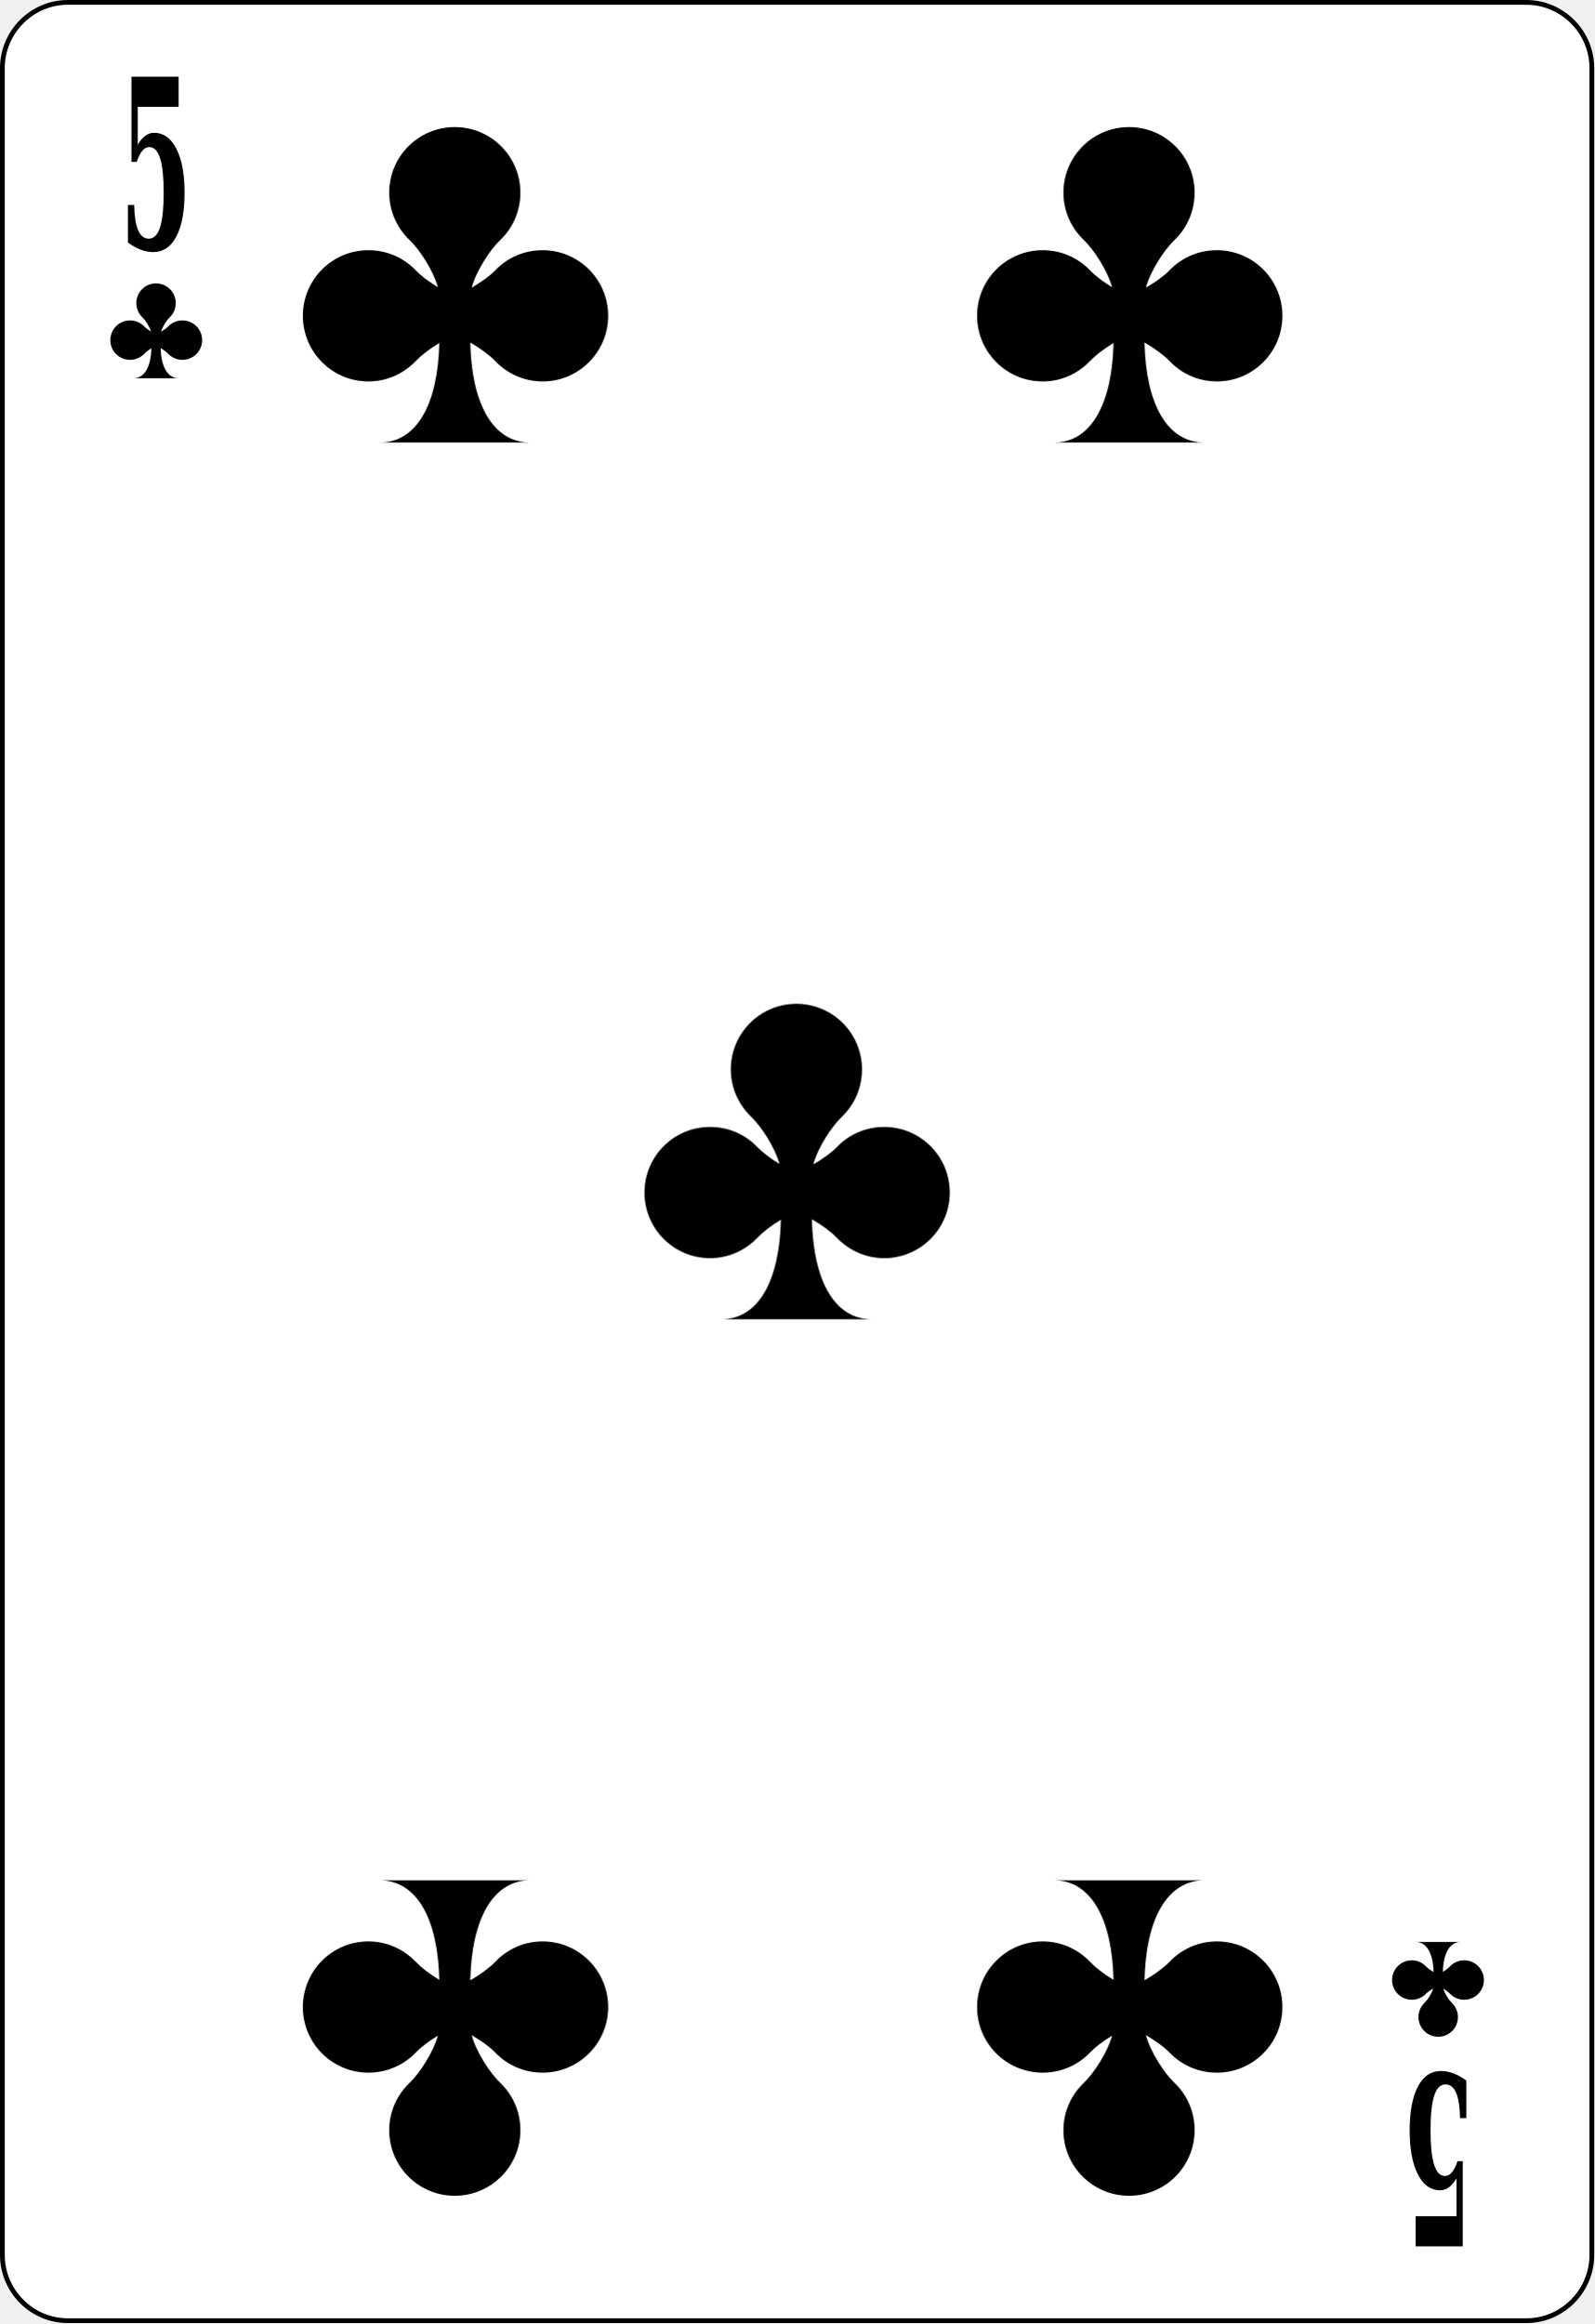
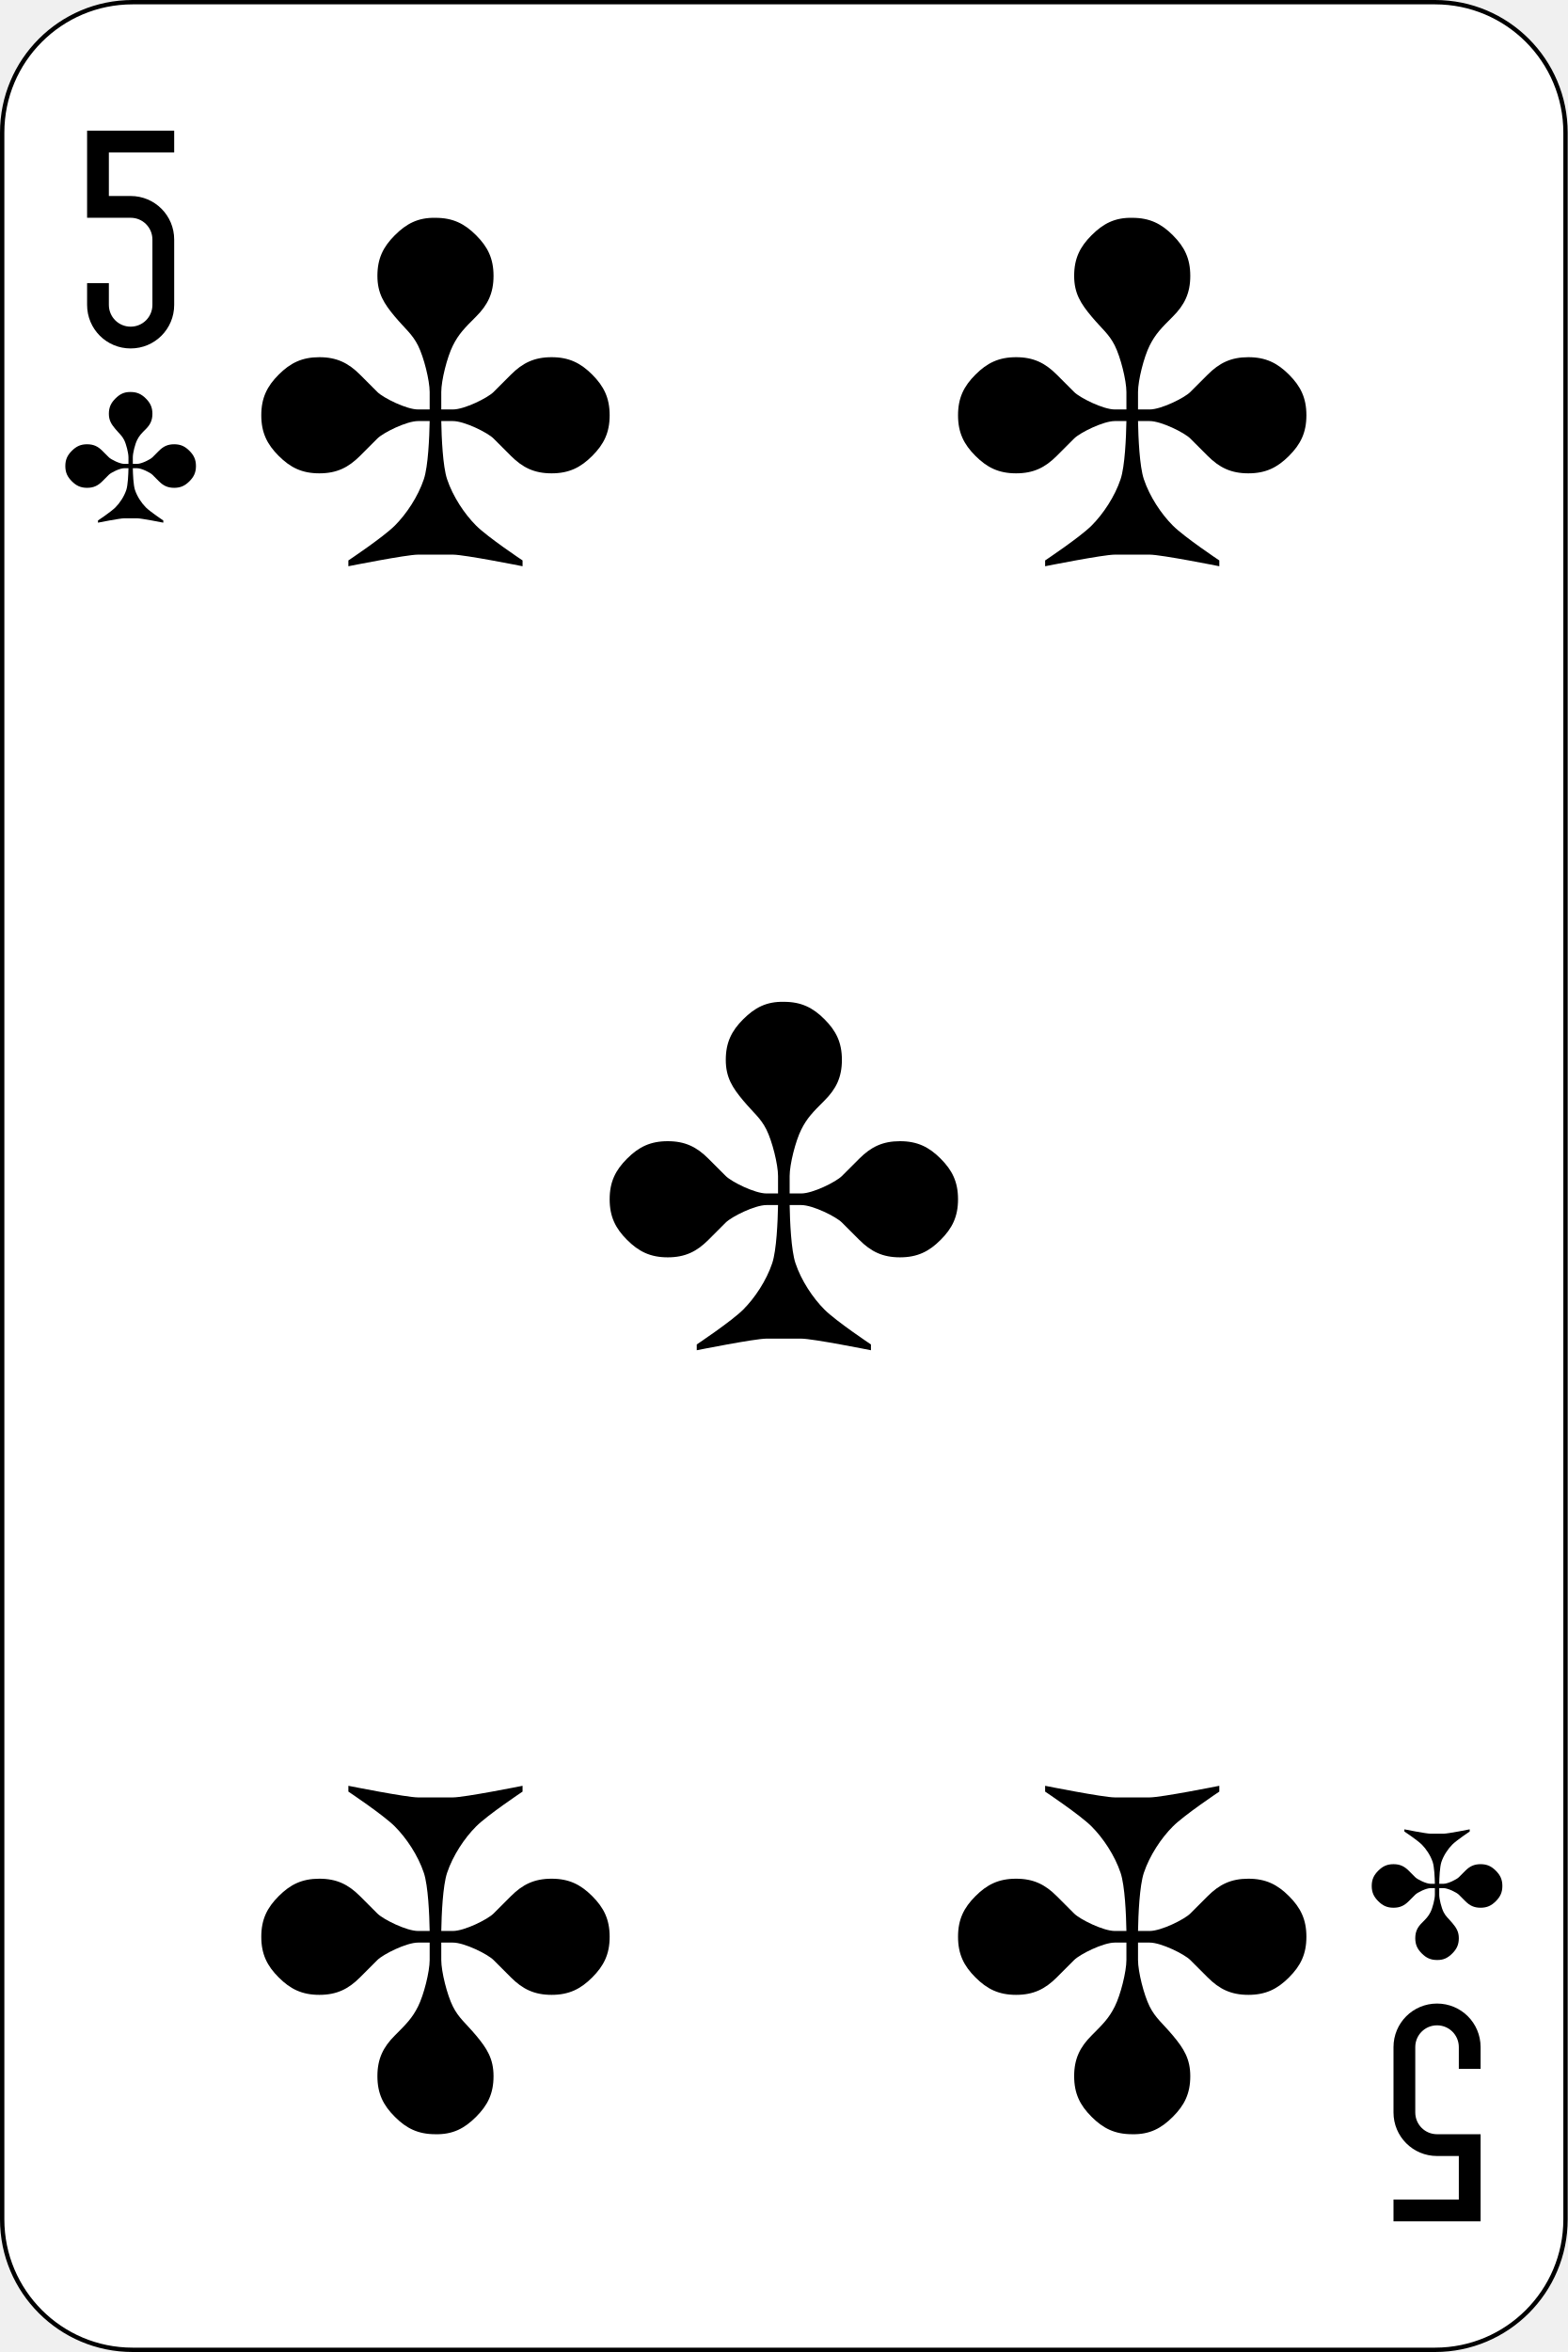
- <svg xmlns="http://www.w3.org/2000/svg" xmlns:xlink="http://www.w3.org/1999/xlink" width="208" height="303" viewBox="0 0 167.086 242.667" xml:space="preserve" id="svg2" version="1.0">
-   <defs id="defs88" />
-   <path id="path5" d="M 166.836,235.893 C 166.836,239.685 163.75,242.784 159.966,242.784 L 7.111,242.784 C 3.336,242.784 0.25,239.685 0.25,235.893 L 0.25,6.775 C 0.25,2.988 3.336,-0.116 7.111,-0.116 L 159.966,-0.116 C 163.75,-0.116 166.836,2.988 166.836,6.775 L 166.836,235.893 L 166.836,235.893 z " style="fill:#ffffff;fill-rule:nonzero;stroke:#000000;stroke-width:0.5;stroke-miterlimit:4" />
-   <g style="fill-rule:nonzero;stroke:#000000;stroke-miterlimit:4" id="g3420" transform="translate(1.342167,-0.133789)">
-     <path style="stroke:none" d="M 17.374,7.802 L 17.374,10.958 L 13.093,10.958 L 13.093,14.933 C 13.333,14.518 13.598,14.205 13.886,13.994 C 14.175,13.783 14.479,13.677 14.8,13.677 C 15.794,13.677 16.576,14.239 17.145,15.362 C 17.714,16.485 17.999,18.013 17.999,19.945 C 17.999,21.91 17.713,23.439 17.142,24.534 C 16.571,25.629 15.766,26.177 14.729,26.177 C 14.294,26.177 13.859,26.095 13.425,25.933 C 12.99,25.771 12.536,25.519 12.062,25.177 L 12.062,21.239 L 12.718,21.239 C 12.742,22.429 12.881,23.314 13.135,23.897 C 13.389,24.479 13.761,24.771 14.252,24.771 C 14.784,24.771 15.177,24.375 15.431,23.582 C 15.685,22.79 15.812,21.581 15.812,19.956 C 15.812,18.355 15.687,17.158 15.438,16.366 C 15.189,15.573 14.812,15.177 14.306,15.177 C 14.032,15.177 13.79,15.303 13.577,15.556 C 13.364,15.809 13.165,16.199 12.98,16.729 L 12.437,16.729 L 12.437,7.802 L 17.374,7.802 L 17.374,7.802 z " id="path3422" />
+ <svg xmlns="http://www.w3.org/2000/svg" version="1.1" width="360" height="540" id="svg2">
+   <defs id="defs28" />
+   <g transform="translate(0,-512.36)" id="g4">
+     <rect width="359" height="539" rx="29.944" x="0.5" y="512.86" id="rect6" style="fill:#ffffff;stroke:#000000" />
+     <path d="m 20,542.36 v 15 5 h 10 c 2.77,0 5,2.23 5,5 v 15 c 0,2.77 -2.23,5 -5,5 -2.77,0 -5,-2.23 -5,-5 v -5 h -5 v 5 c 0,5.54 4.46,10 10,10 5.54,0 10,-4.46 10,-10 v -15 c 0,-5.54 -4.46,-10 -10,-10 h -5 v -10 h 5 10 v -5 H 30 25 z" id="path8" />
+     <path d="m 340,1022.36 v -15 -5 h -10 c -2.77,0 -5,-2.23 -5,-5 v -15 c 0,-2.77 2.23,-5 5,-5 2.77,0 5,2.23 5,5 v 5 h 5 v -5 c 0,-5.54 -4.46,-10 -10,-10 -5.54,0 -10,4.46 -10,10 v 15 c 0,5.54 4.46,10 10,10 h 5 v 10 h -5 -10 v 5 h 10 5 z" id="path10" />
+     <path d="m 100,562.37 c -3.999,-0.082 -6.667,1.333 -9.333,4 -2.667,2.667 -4,5.333 -4,9.333 0,4 1.518,6.372 4,9.333 2.375,2.833 4,4 5.333,6.666 1.333,2.667 2.667,8 2.667,10.666 0,2.667 0,2.398 0,4 H 96 c -2.667,0 -8,-2.667 -9.333,-4 l -4,-4 c -2.667,-2.667 -5.333,-4 -9.333,-4 -4,0 -6.667,1.333 -9.333,4 -2.667,2.667 -4,5.333 -4,9.333 0,4 1.333,6.666 4,9.333 2.667,2.667 5.333,4 9.333,4 4,0 6.667,-1.333 9.333,-4 l 4,-4 c 1.333,-1.333 6.667,-4 9.333,-4 h 2.667 c -0.066,3.776 -0.346,10.37 -1.333,13.333 -1.333,4 -4,8 -6.667,10.666 -2.667,2.667 -10.667,8 -10.667,8 v 1.333 c 0,0 13.333,-2.667 16,-2.667 h 8 c 2.667,0 16,2.667 16,2.667 v -1.333 c 0,0 -8,-5.333 -10.667,-8 -2.667,-2.667 -5.333,-6.666 -6.667,-10.666 -0.988,-2.963 -1.267,-9.557 -1.333,-13.333 H 104 c 2.667,0 8,2.667 9.333,4 l 4,4 c 2.667,2.667 5.333,4 9.333,4 4,0 6.667,-1.333 9.333,-4 2.667,-2.667 4,-5.333 4,-9.333 0,-4 -1.333,-6.666 -4,-9.333 -2.667,-2.667 -5.333,-4 -9.333,-4 -4,0 -6.667,1.333 -9.333,4 l -4,4 c -1.333,1.333 -6.667,4 -9.333,4 h -2.667 c 0,-1.855 0,-1.333 0,-4 0,-2.667 1.333,-8 2.667,-10.666 1.333,-2.667 2.667,-4 5.333,-6.666 2.653,-2.653 4,-5.333 4,-9.333 0,-4 -1.333,-6.666 -4,-9.333 -2.667,-2.667 -5.333,-4 -9.333,-4" id="path12" />
+     <path d="m 260,562.37 c -3.999,-0.082 -6.667,1.333 -9.333,4 -2.667,2.667 -4,5.333 -4,9.333 0,4 1.518,6.372 4,9.333 2.375,2.833 4,4 5.333,6.666 1.333,2.667 2.667,8 2.667,10.666 0,2.667 0,2.398 0,4 H 256 c -2.667,0 -8,-2.667 -9.333,-4 l -4,-4 c -2.667,-2.667 -5.333,-4 -9.333,-4 -4,0 -6.667,1.333 -9.333,4 -2.667,2.667 -4,5.333 -4,9.333 0,4 1.333,6.666 4,9.333 2.667,2.667 5.333,4 9.333,4 4,0 6.667,-1.333 9.333,-4 l 4,-4 c 1.333,-1.333 6.667,-4 9.333,-4 h 2.667 c -0.066,3.776 -0.346,10.37 -1.333,13.333 -1.333,4 -4,8 -6.667,10.666 -2.667,2.667 -10.667,8 -10.667,8 v 1.333 c 0,0 13.333,-2.667 16,-2.667 h 8 c 2.667,0 16,2.667 16,2.667 v -1.333 c 0,0 -8,-5.333 -10.667,-8 -2.667,-2.667 -5.333,-6.666 -6.667,-10.666 -0.988,-2.963 -1.267,-9.557 -1.333,-13.333 H 264 c 2.667,0 8,2.667 9.333,4 l 4,4 c 2.667,2.667 5.333,4 9.333,4 4,0 6.667,-1.333 9.333,-4 2.667,-2.667 4,-5.333 4,-9.333 0,-4 -1.333,-6.666 -4,-9.333 -2.667,-2.667 -5.333,-4 -9.333,-4 -4,0 -6.667,1.333 -9.333,4 l -4,4 c -1.333,1.333 -6.667,4 -9.333,4 h -2.667 c 0,-1.855 0,-1.333 0,-4 0,-2.667 1.333,-8 2.667,-10.666 1.333,-2.667 2.667,-4 5.333,-6.666 2.653,-2.653 4,-5.333 4,-9.333 0,-4 -1.333,-6.666 -4,-9.333 -2.667,-2.667 -5.333,-4 -9.333,-4" id="path14" />
+     <path d="m 180,742.37 c -3.999,-0.082 -6.667,1.333 -9.333,4 -2.667,2.667 -4,5.333 -4,9.333 0,4 1.518,6.372 4,9.333 2.375,2.833 4,4 5.333,6.666 1.333,2.667 2.667,8 2.667,10.666 0,2.667 0,2.398 0,4 H 176 c -2.667,0 -8,-2.667 -9.333,-4 l -4,-4 c -2.667,-2.667 -5.333,-4 -9.333,-4 -4,0 -6.667,1.333 -9.333,4 -2.667,2.667 -4,5.333 -4,9.333 0,4 1.333,6.666 4,9.333 2.667,2.667 5.333,4 9.333,4 4,0 6.667,-1.333 9.333,-4 l 4,-4 c 1.333,-1.333 6.667,-4 9.333,-4 h 2.667 c -0.066,3.776 -0.346,10.37 -1.333,13.333 -1.333,4 -4,8 -6.667,10.666 -2.667,2.667 -10.667,8 -10.667,8 v 1.333 c 0,0 13.333,-2.667 16,-2.667 h 8 c 2.667,0 16,2.667 16,2.667 v -1.333 c 0,0 -8,-5.333 -10.667,-8 -2.667,-2.667 -5.333,-6.666 -6.667,-10.666 -0.988,-2.963 -1.267,-9.557 -1.333,-13.333 H 184 c 2.667,0 8,2.667 9.333,4 l 4,4 c 2.667,2.667 5.333,4 9.333,4 4,0 6.667,-1.333 9.333,-4 2.667,-2.667 4,-5.333 4,-9.333 0,-4 -1.333,-6.666 -4,-9.333 -2.667,-2.667 -5.333,-4 -9.333,-4 -4,0 -6.667,1.333 -9.333,4 l -4,4 c -1.333,1.333 -6.667,4 -9.333,4 h -2.667 c 0,-1.855 0,-1.333 0,-4 0,-2.667 1.333,-8 2.667,-10.666 1.333,-2.667 2.667,-4 5.333,-6.666 2.653,-2.653 4,-5.333 4,-9.333 0,-4 -1.333,-6.666 -4,-9.333 -2.667,-2.667 -5.333,-4 -9.333,-4" id="path16" />
+     <path d="m 260,1002.36 c 3.999,0.081 6.667,-1.333 9.333,-4 2.667,-2.667 4,-5.333 4,-9.333 0,-4 -1.518,-6.372 -4,-9.333 -2.375,-2.833 -4,-4 -5.333,-6.666 -1.333,-2.667 -2.667,-8 -2.667,-10.666 0,-2.667 0,-2.398 0,-4 H 264 c 2.667,0 8,2.667 9.333,4 l 4,4 c 2.667,2.667 5.333,4 9.333,4 4,0 6.667,-1.333 9.333,-4 2.667,-2.667 4,-5.333 4,-9.333 0,-4 -1.333,-6.666 -4,-9.333 -2.667,-2.667 -5.333,-4 -9.333,-4 -4,0 -6.667,1.333 -9.333,4 l -4,4 c -1.333,1.333 -6.667,4 -9.333,4 h -2.667 c 0.066,-3.776 0.346,-10.37 1.333,-13.333 1.333,-4 4,-8 6.667,-10.666 2.667,-2.667 10.667,-8 10.667,-8 v -1.333 c 0,0 -13.333,2.667 -16,2.667 h -8 c -2.667,0 -16,-2.667 -16,-2.667 v 1.333 c 0,0 8,5.333 10.667,8 2.667,2.667 5.333,6.666 6.667,10.666 0.988,2.963 1.267,9.557 1.333,13.333 H 256 c -2.667,0 -8,-2.667 -9.333,-4 l -4,-4 c -2.667,-2.667 -5.333,-4 -9.333,-4 -4,0 -6.667,1.333 -9.333,4 -2.667,2.667 -4,5.333 -4,9.333 0,4 1.333,6.666 4,9.333 2.667,2.667 5.333,4 9.333,4 4,0 6.667,-1.333 9.333,-4 l 4,-4 c 1.333,-1.333 6.667,-4 9.333,-4 h 2.667 c 0,1.855 0,1.333 0,4 0,2.667 -1.333,8 -2.667,10.666 -1.333,2.667 -2.667,4 -5.333,6.666 -2.653,2.653 -4,5.333 -4,9.333 0,4 1.333,6.666 4,9.333 2.667,2.667 5.333,4 9.333,4" id="path18" />
+     <path d="m 100,1002.36 c 3.999,0.081 6.667,-1.333 9.333,-4 2.667,-2.667 4,-5.333 4,-9.333 0,-4 -1.518,-6.372 -4,-9.333 -2.375,-2.833 -4,-4 -5.333,-6.666 -1.333,-2.667 -2.667,-8 -2.667,-10.666 0,-2.667 0,-2.398 0,-4 H 104 c 2.667,0 8,2.667 9.333,4 l 4,4 c 2.667,2.667 5.333,4 9.333,4 4,0 6.667,-1.333 9.333,-4 2.667,-2.667 4,-5.333 4,-9.333 0,-4 -1.333,-6.666 -4,-9.333 -2.667,-2.667 -5.333,-4 -9.333,-4 -4,0 -6.667,1.333 -9.333,4 l -4,4 c -1.333,1.333 -6.667,4 -9.333,4 h -2.667 c 0.066,-3.776 0.346,-10.37 1.333,-13.333 1.333,-4 4,-8 6.667,-10.666 2.667,-2.667 10.667,-8 10.667,-8 v -1.333 c 0,0 -13.333,2.667 -16,2.667 h -8 c -2.667,0 -16,-2.667 -16,-2.667 v 1.333 c 0,0 8,5.333 10.667,8 2.667,2.667 5.333,6.666 6.667,10.666 0.988,2.963 1.267,9.557 1.333,13.333 H 96 c -2.667,0 -8,-2.667 -9.333,-4 l -4,-4 c -2.667,-2.667 -5.333,-4 -9.333,-4 -4,0 -6.667,1.333 -9.333,4 -2.667,2.667 -4,5.333 -4,9.333 0,4 1.333,6.666 4,9.333 2.667,2.667 5.333,4 9.333,4 4,0 6.667,-1.333 9.333,-4 l 4,-4 c 1.333,-1.333 6.667,-4 9.333,-4 h 2.667 c 0,1.855 0,1.333 0,4 0,2.667 -1.333,8 -2.667,10.666 -1.333,2.667 -2.667,4 -5.333,6.666 -2.653,2.653 -4,5.333 -4,9.333 0,4 1.333,6.666 4,9.333 2.667,2.667 5.333,4 9.333,4" id="path20" />
+     <path d="m 30,602.36 c -1.5,-0.031 -2.5,0.5 -3.5,1.5 -1,1 -1.5,2 -1.5,3.5 0,1.5 0.569,2.39 1.5,3.5 0.891,1.063 1.5,1.5 2,2.5 0.5,1 1,3 1,4 0,1 0,0.899 0,1.5 h -1 c -1,0 -3,-1 -3.5,-1.5 l -1.5,-1.5 c -1,-1 -2,-1.5 -3.5,-1.5 -1.5,0 -2.5,0.5 -3.5,1.5 -1,1 -1.5,2 -1.5,3.5 0,1.5 0.5,2.5 1.5,3.5 1,1 2,1.5 3.5,1.5 1.5,0 2.5,-0.5 3.5,-1.5 l 1.5,-1.5 c 0.5,-0.5 2.5,-1.5 3.5,-1.5 h 1 c -0.025,1.416 -0.13,3.889 -0.5,5 -0.5,1.5 -1.5,3 -2.5,4 -1,1 -4,3 -4,3 v 0.5 c 0,0 5,-1 6,-1 h 3 c 1,0 6,1 6,1 v -0.5 c 0,0 -3,-2 -4,-3 -1,-1 -2,-2.5 -2.5,-4 -0.37,-1.111 -0.475,-3.584 -0.5,-5 h 1 c 1,0 3,1 3.5,1.5 l 1.5,1.5 c 1,1 2,1.5 3.5,1.5 1.5,0 2.5,-0.5 3.5,-1.5 1,-1 1.5,-2 1.5,-3.5 0,-1.5 -0.5,-2.5 -1.5,-3.5 -1,-1 -2,-1.5 -3.5,-1.5 -1.5,0 -2.5,0.5 -3.5,1.5 l -1.5,1.5 c -0.5,0.5 -2.5,1.5 -3.5,1.5 h -1 c 0,-0.696 0,-0.5 0,-1.5 0,-1 0.5,-3 1,-4 0.5,-1 1,-1.5 2,-2.5 0.995,-0.995 1.5,-2 1.5,-3.5 0,-1.5 -0.5,-2.5 -1.5,-3.5 -1,-1 -2,-1.5 -3.5,-1.5" id="path22" />
+     <path d="m 330,962.36 c 1.5,0.031 2.5,-0.5 3.5,-1.5 1,-1 1.5,-2 1.5,-3.5 0,-1.5 -0.569,-2.39 -1.5,-3.5 -0.891,-1.063 -1.5,-1.5 -2,-2.5 -0.5,-1 -1,-3 -1,-4 0,-1 0,-0.899 0,-1.5 h 1 c 1,0 3,1 3.5,1.5 l 1.5,1.5 c 1,1 2,1.5 3.5,1.5 1.5,0 2.5,-0.5 3.5,-1.5 1,-1 1.5,-2 1.5,-3.5 0,-1.5 -0.5,-2.5 -1.5,-3.5 -1,-1 -2,-1.5 -3.5,-1.5 -1.5,0 -2.5,0.5 -3.5,1.5 l -1.5,1.5 c -0.5,0.5 -2.5,1.5 -3.5,1.5 h -1 c 0.025,-1.416 0.13,-3.889 0.5,-5 0.5,-1.5 1.5,-3 2.5,-4 1,-1 4,-3 4,-3 v -0.5 c 0,0 -5,1 -6,1 h -3 c -1,0 -6,-1 -6,-1 v 0.5 c 0,0 3,2 4,3 1,1 2,2.5 2.5,4 0.37,1.111 0.475,3.584 0.5,5 h -1 c -1,0 -3,-1 -3.5,-1.5 l -1.5,-1.5 c -1,-1 -2,-1.5 -3.5,-1.5 -1.5,0 -2.5,0.5 -3.5,1.5 -1,1 -1.5,2 -1.5,3.5 0,1.5 0.5,2.5 1.5,3.5 1,1 2,1.5 3.5,1.5 1.5,0 2.5,-0.5 3.5,-1.5 l 1.5,-1.5 c 0.5,-0.5 2.5,-1.5 3.5,-1.5 h 1 c 0,0.696 0,0.5 0,1.5 0,1 -0.5,3 -1,4 -0.5,1 -1,1.5 -2,2.5 -0.995,0.995 -1.5,2 -1.5,3.5 0,1.5 0.5,2.5 1.5,3.5 1,1 2,1.5 3.5,1.5" id="path24" />
  </g>
-   <g style="fill-rule:nonzero;stroke:#000000;stroke-miterlimit:4" id="g3424" transform="translate(-0.9022199,0.5546912)">
-     <path style="stroke:none" d="M 149.272,234.445 L 149.272,231.289 L 153.554,231.289 L 153.554,227.314 C 153.313,227.729 153.048,228.042 152.76,228.253 C 152.472,228.464 152.167,228.57 151.846,228.57 C 150.852,228.57 150.07,228.008 149.501,226.885 C 148.932,225.762 148.647,224.234 148.647,222.302 C 148.647,220.337 148.933,218.808 149.504,217.712 C 150.075,216.618 150.88,216.07 151.917,216.07 C 152.353,216.07 152.786,216.152 153.222,216.314 C 153.655,216.476 154.11,216.728 154.585,217.07 L 154.585,221.007 L 153.929,221.007 C 153.904,219.818 153.765,218.933 153.511,218.35 C 153.257,217.767 152.885,217.476 152.394,217.476 C 151.862,217.476 151.47,217.873 151.216,218.666 C 150.962,219.458 150.835,220.667 150.835,222.292 C 150.835,223.892 150.959,225.089 151.208,225.881 C 151.457,226.673 151.835,227.07 152.341,227.07 C 152.614,227.07 152.856,226.944 153.069,226.691 C 153.282,226.439 153.481,226.048 153.665,225.519 L 154.21,225.519 L 154.21,234.445 L 149.272,234.445 L 149.272,234.445 z " id="path3426" />
-   </g>
-   <path style="fill:#000000;fill-opacity:1;stroke:none;stroke-width:1.5;stroke-linecap:round;stroke-linejoin:round;stroke-miterlimit:4;stroke-opacity:1" d="M 150.737,213.04 C 151.878,213.04 152.804,212.115 152.804,210.973 C 152.804,210.383 152.553,209.854 152.157,209.477 C 151.851,209.186 151.415,208.526 151.27,207.996 C 151.553,208.167 151.809,208.361 151.962,208.522 C 152.339,208.918 152.868,209.161 153.458,209.161 C 154.6,209.161 155.525,208.236 155.525,207.094 C 155.525,205.952 154.6,205.027 153.458,205.027 C 152.868,205.027 152.339,205.277 151.962,205.673 C 151.8,205.843 151.527,206.058 151.225,206.237 C 151.267,204.341 151.918,203.102 153.104,203.102 C 153.104,203.102 148.361,203.102 148.361,203.102 C 149.551,203.102 150.209,204.348 150.248,206.252 C 149.93,206.07 149.634,205.85 149.466,205.673 C 149.089,205.277 148.56,205.027 147.97,205.027 C 146.828,205.027 145.903,205.952 145.903,207.094 C 145.903,208.236 146.828,209.161 147.97,209.161 C 148.56,209.161 149.089,208.918 149.466,208.522 C 149.626,208.355 149.903,208.156 150.203,207.981 C 150.062,208.513 149.617,209.183 149.308,209.477 C 148.912,209.854 148.669,210.384 148.669,210.973 C 148.669,212.115 149.595,213.04 150.737,213.04 z " id="use2374" />
-   <path style="fill:#000000;fill-opacity:1;stroke:none;stroke-width:1.5;stroke-linecap:round;stroke-linejoin:round;stroke-miterlimit:4;stroke-opacity:1" d="M 16.35,29.322 C 15.208,29.322 14.283,30.247 14.283,31.389 C 14.283,31.979 14.533,32.508 14.929,32.885 C 15.235,33.176 15.671,33.837 15.816,34.366 C 15.533,34.195 15.278,34.001 15.125,33.84 C 14.748,33.444 14.218,33.201 13.629,33.201 C 12.487,33.201 11.561,34.126 11.561,35.268 C 11.561,36.41 12.487,37.335 13.629,37.335 C 14.218,37.335 14.748,37.085 15.125,36.689 C 15.286,36.519 15.559,36.304 15.861,36.125 C 15.819,38.021 15.168,39.26 13.982,39.26 C 13.982,39.26 18.725,39.26 18.725,39.26 C 17.536,39.26 16.878,38.014 16.839,36.11 C 17.157,36.293 17.452,36.512 17.62,36.689 C 17.997,37.085 18.527,37.335 19.116,37.335 C 20.258,37.335 21.183,36.41 21.183,35.268 C 21.183,34.126 20.258,33.201 19.116,33.201 C 18.527,33.201 17.997,33.444 17.62,33.84 C 17.461,34.007 17.183,34.206 16.884,34.381 C 17.024,33.849 17.469,33.179 17.778,32.885 C 18.174,32.508 18.417,31.979 18.417,31.389 C 18.417,30.247 17.492,29.322 16.35,29.322 z " id="use2370" />
-   <path style="fill:#000000;fill-opacity:1;stroke:none;stroke-width:1.5;stroke-linecap:round;stroke-linejoin:round;stroke-miterlimit:4;stroke-opacity:1" d="M 47.663,12.946 C 43.865,12.946 40.788,16.023 40.788,19.821 C 40.788,21.781 41.621,23.543 42.938,24.796 C 43.955,25.765 45.405,27.96 45.888,29.721 C 44.946,29.153 44.097,28.507 43.588,27.971 C 42.334,26.654 40.573,25.846 38.613,25.846 C 34.815,25.846 31.738,28.923 31.738,32.721 C 31.738,36.519 34.815,39.596 38.613,39.596 C 40.573,39.596 42.334,38.763 43.588,37.446 C 44.125,36.881 45.034,36.167 46.038,35.571 C 45.897,41.876 43.733,45.996 39.788,45.996 C 39.788,45.996 55.563,45.996 55.563,45.996 C 51.607,45.996 49.418,41.855 49.288,35.521 C 50.346,36.128 51.329,36.86 51.888,37.446 C 53.141,38.763 54.903,39.596 56.863,39.596 C 60.66,39.596 63.738,36.519 63.738,32.721 C 63.738,28.923 60.66,25.846 56.863,25.846 C 54.903,25.846 53.141,26.654 51.888,27.971 C 51.357,28.529 50.435,29.19 49.438,29.771 C 49.905,28.002 51.385,25.774 52.413,24.796 C 53.729,23.543 54.538,21.781 54.538,19.821 C 54.538,16.023 51.46,12.946 47.663,12.946 z " id="path2242" />
-   <use x="0" y="0" xlink:href="#path2242" id="use2597" transform="matrix(1,0,0,-1,0,242.6453)" width="167.086" height="242.667" />
-   <path id="path2841" d="M 118.333,12.946 C 114.535,12.946 111.458,16.023 111.458,19.821 C 111.458,21.781 112.291,23.543 113.608,24.796 C 114.626,25.765 116.075,27.96 116.558,29.721 C 115.616,29.153 114.768,28.507 114.258,27.971 C 113.005,26.654 111.243,25.846 109.283,25.846 C 105.485,25.846 102.408,28.923 102.408,32.721 C 102.408,36.519 105.485,39.596 109.283,39.596 C 111.243,39.596 113.005,38.763 114.258,37.446 C 114.796,36.881 115.704,36.167 116.708,35.571 C 116.567,41.876 114.403,45.996 110.458,45.996 C 110.458,45.996 126.233,45.996 126.233,45.996 C 122.277,45.996 120.088,41.855 119.958,35.521 C 121.016,36.128 122,36.86 122.558,37.446 C 123.812,38.763 125.573,39.596 127.533,39.596 C 131.331,39.596 134.408,36.519 134.408,32.721 C 134.408,28.923 131.331,25.846 127.533,25.846 C 125.573,25.846 123.812,26.654 122.558,27.971 C 122.027,28.529 121.105,29.19 120.108,29.771 C 120.576,28.002 122.055,25.774 123.083,24.796 C 124.4,23.543 125.208,21.781 125.208,19.821 C 125.208,16.023 122.131,12.946 118.333,12.946 z " style="fill:#000000;fill-opacity:1;stroke:none;stroke-width:1.5;stroke-linecap:round;stroke-linejoin:round;stroke-miterlimit:4;stroke-opacity:1" />
-   <use x="0" y="0" xlink:href="#path2841" id="use3214" transform="matrix(1,0,0,-1,0,242.6453)" width="167.086" height="242.667" />
-   <use x="0" y="0" xlink:href="#path2242" id="use3293" transform="translate(35.80557,91.86269)" width="167.086" height="242.667" />
</svg>
